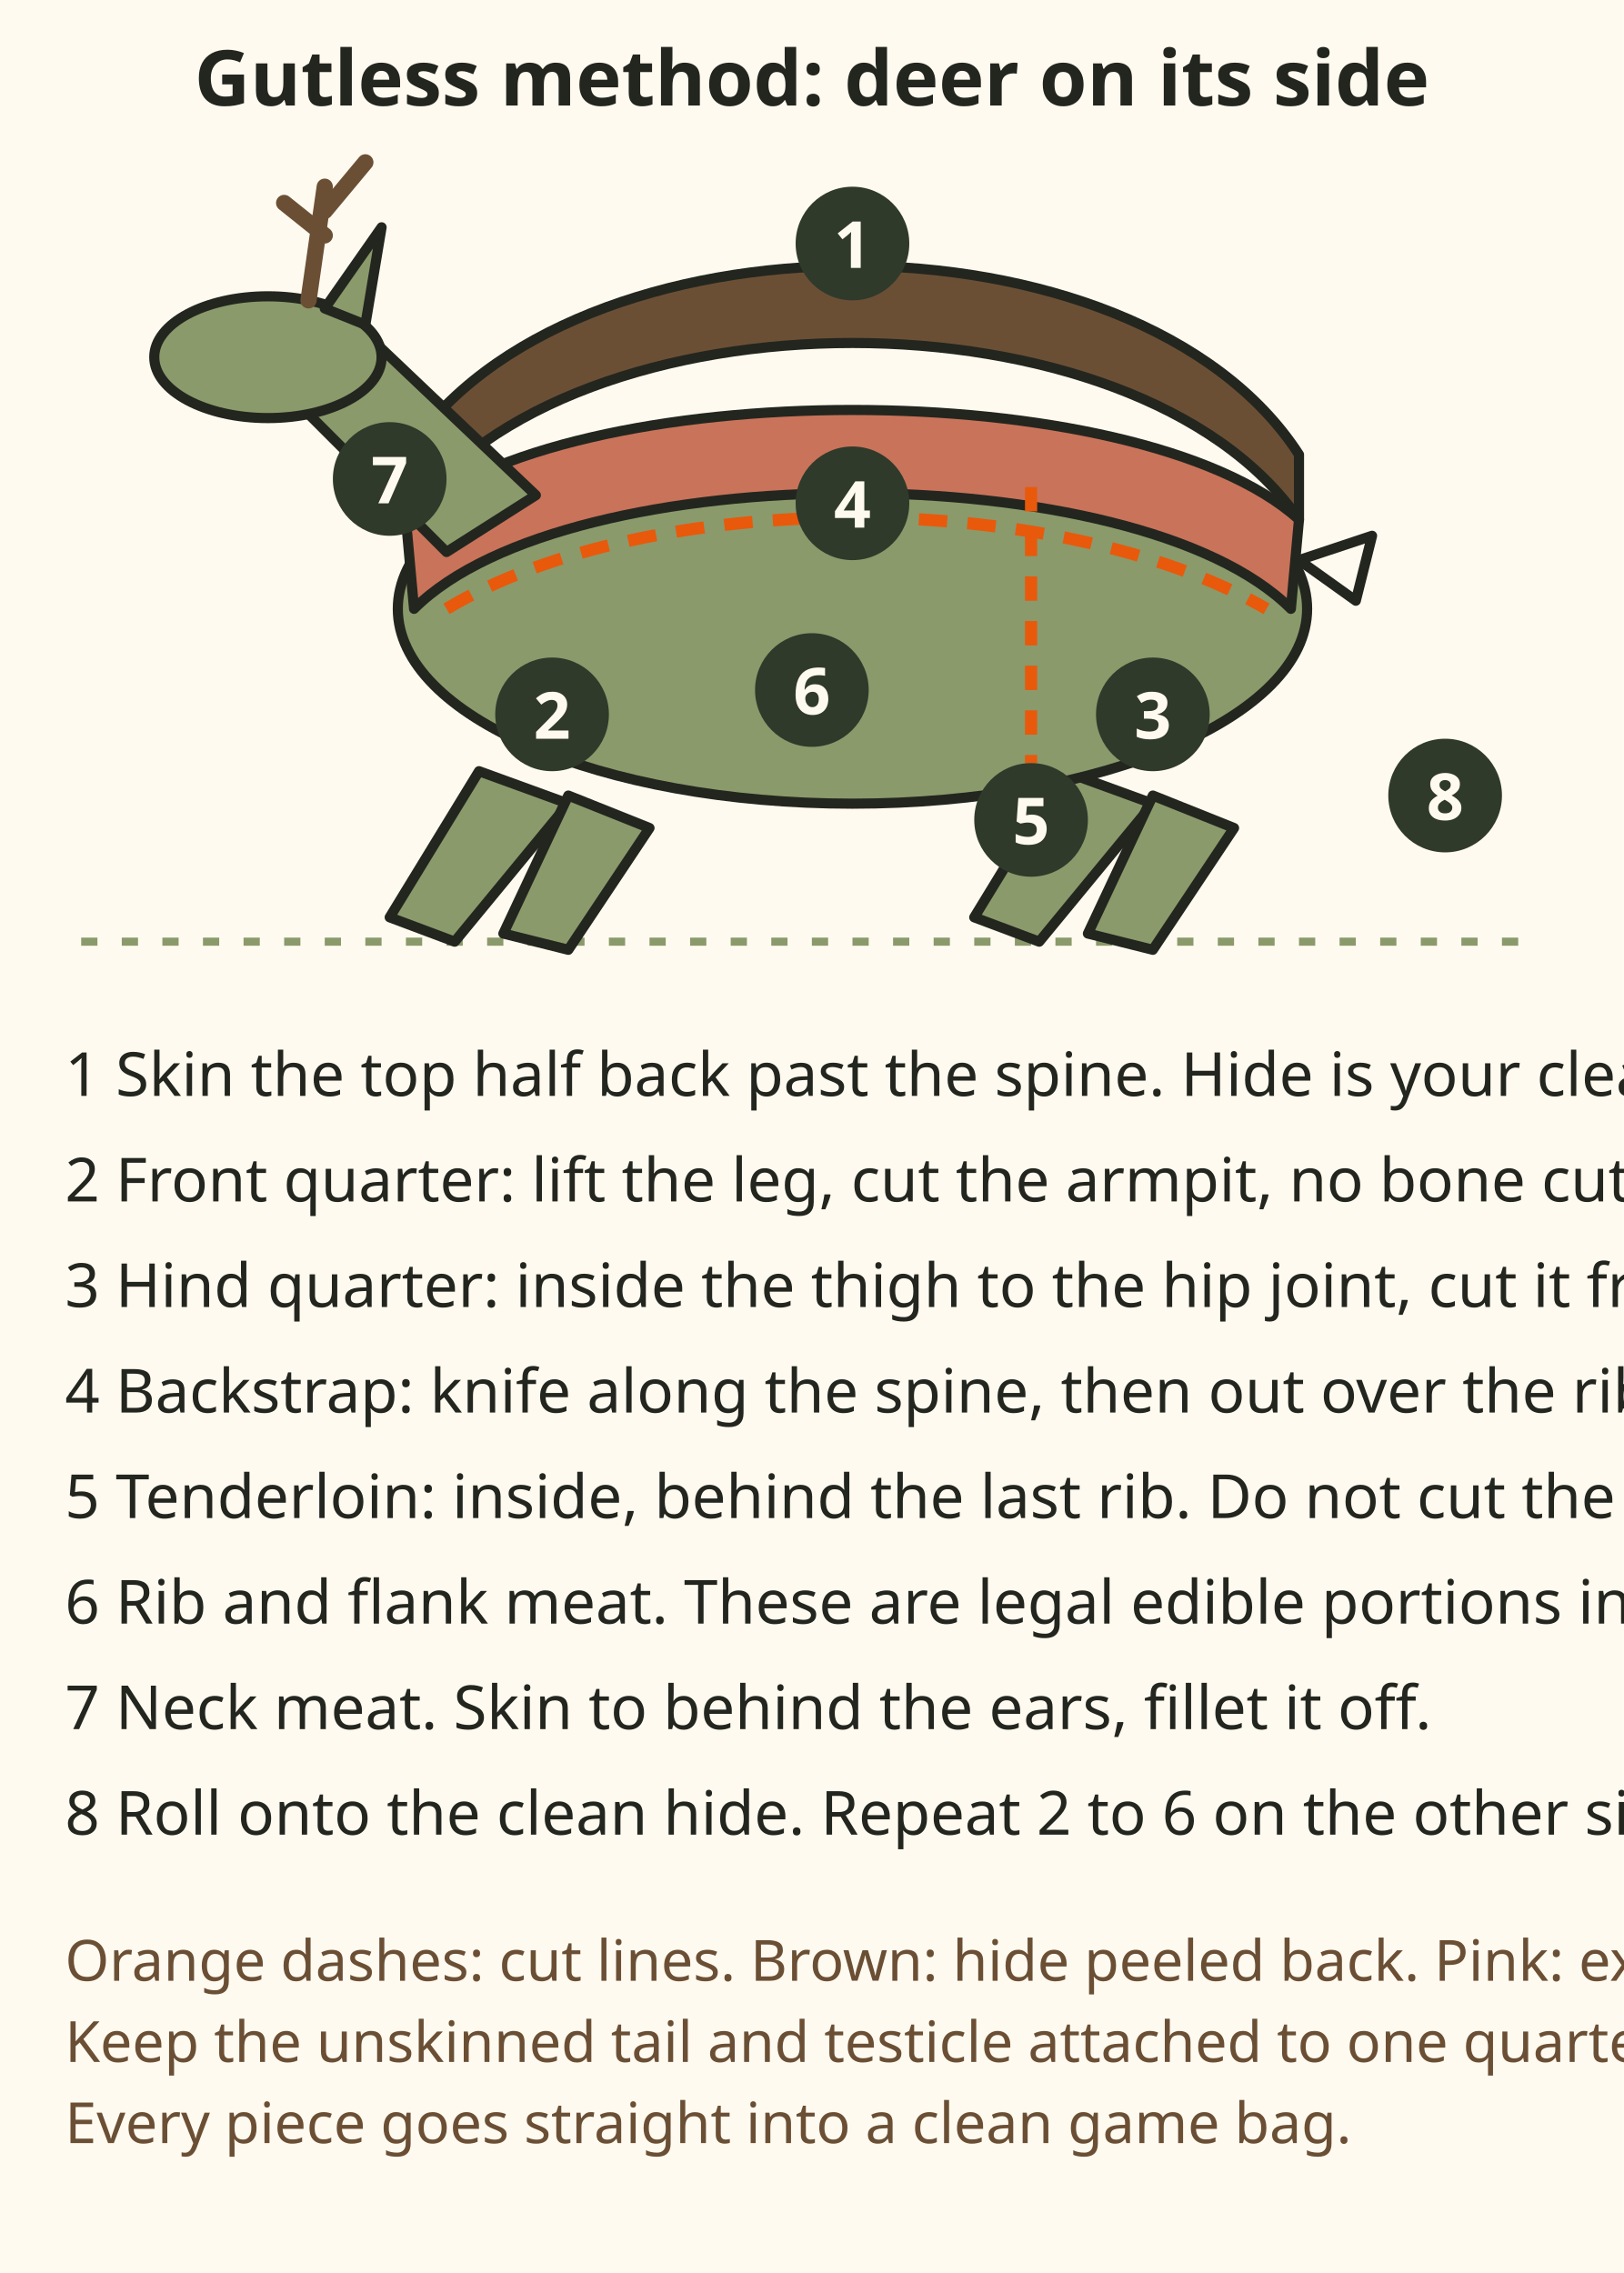
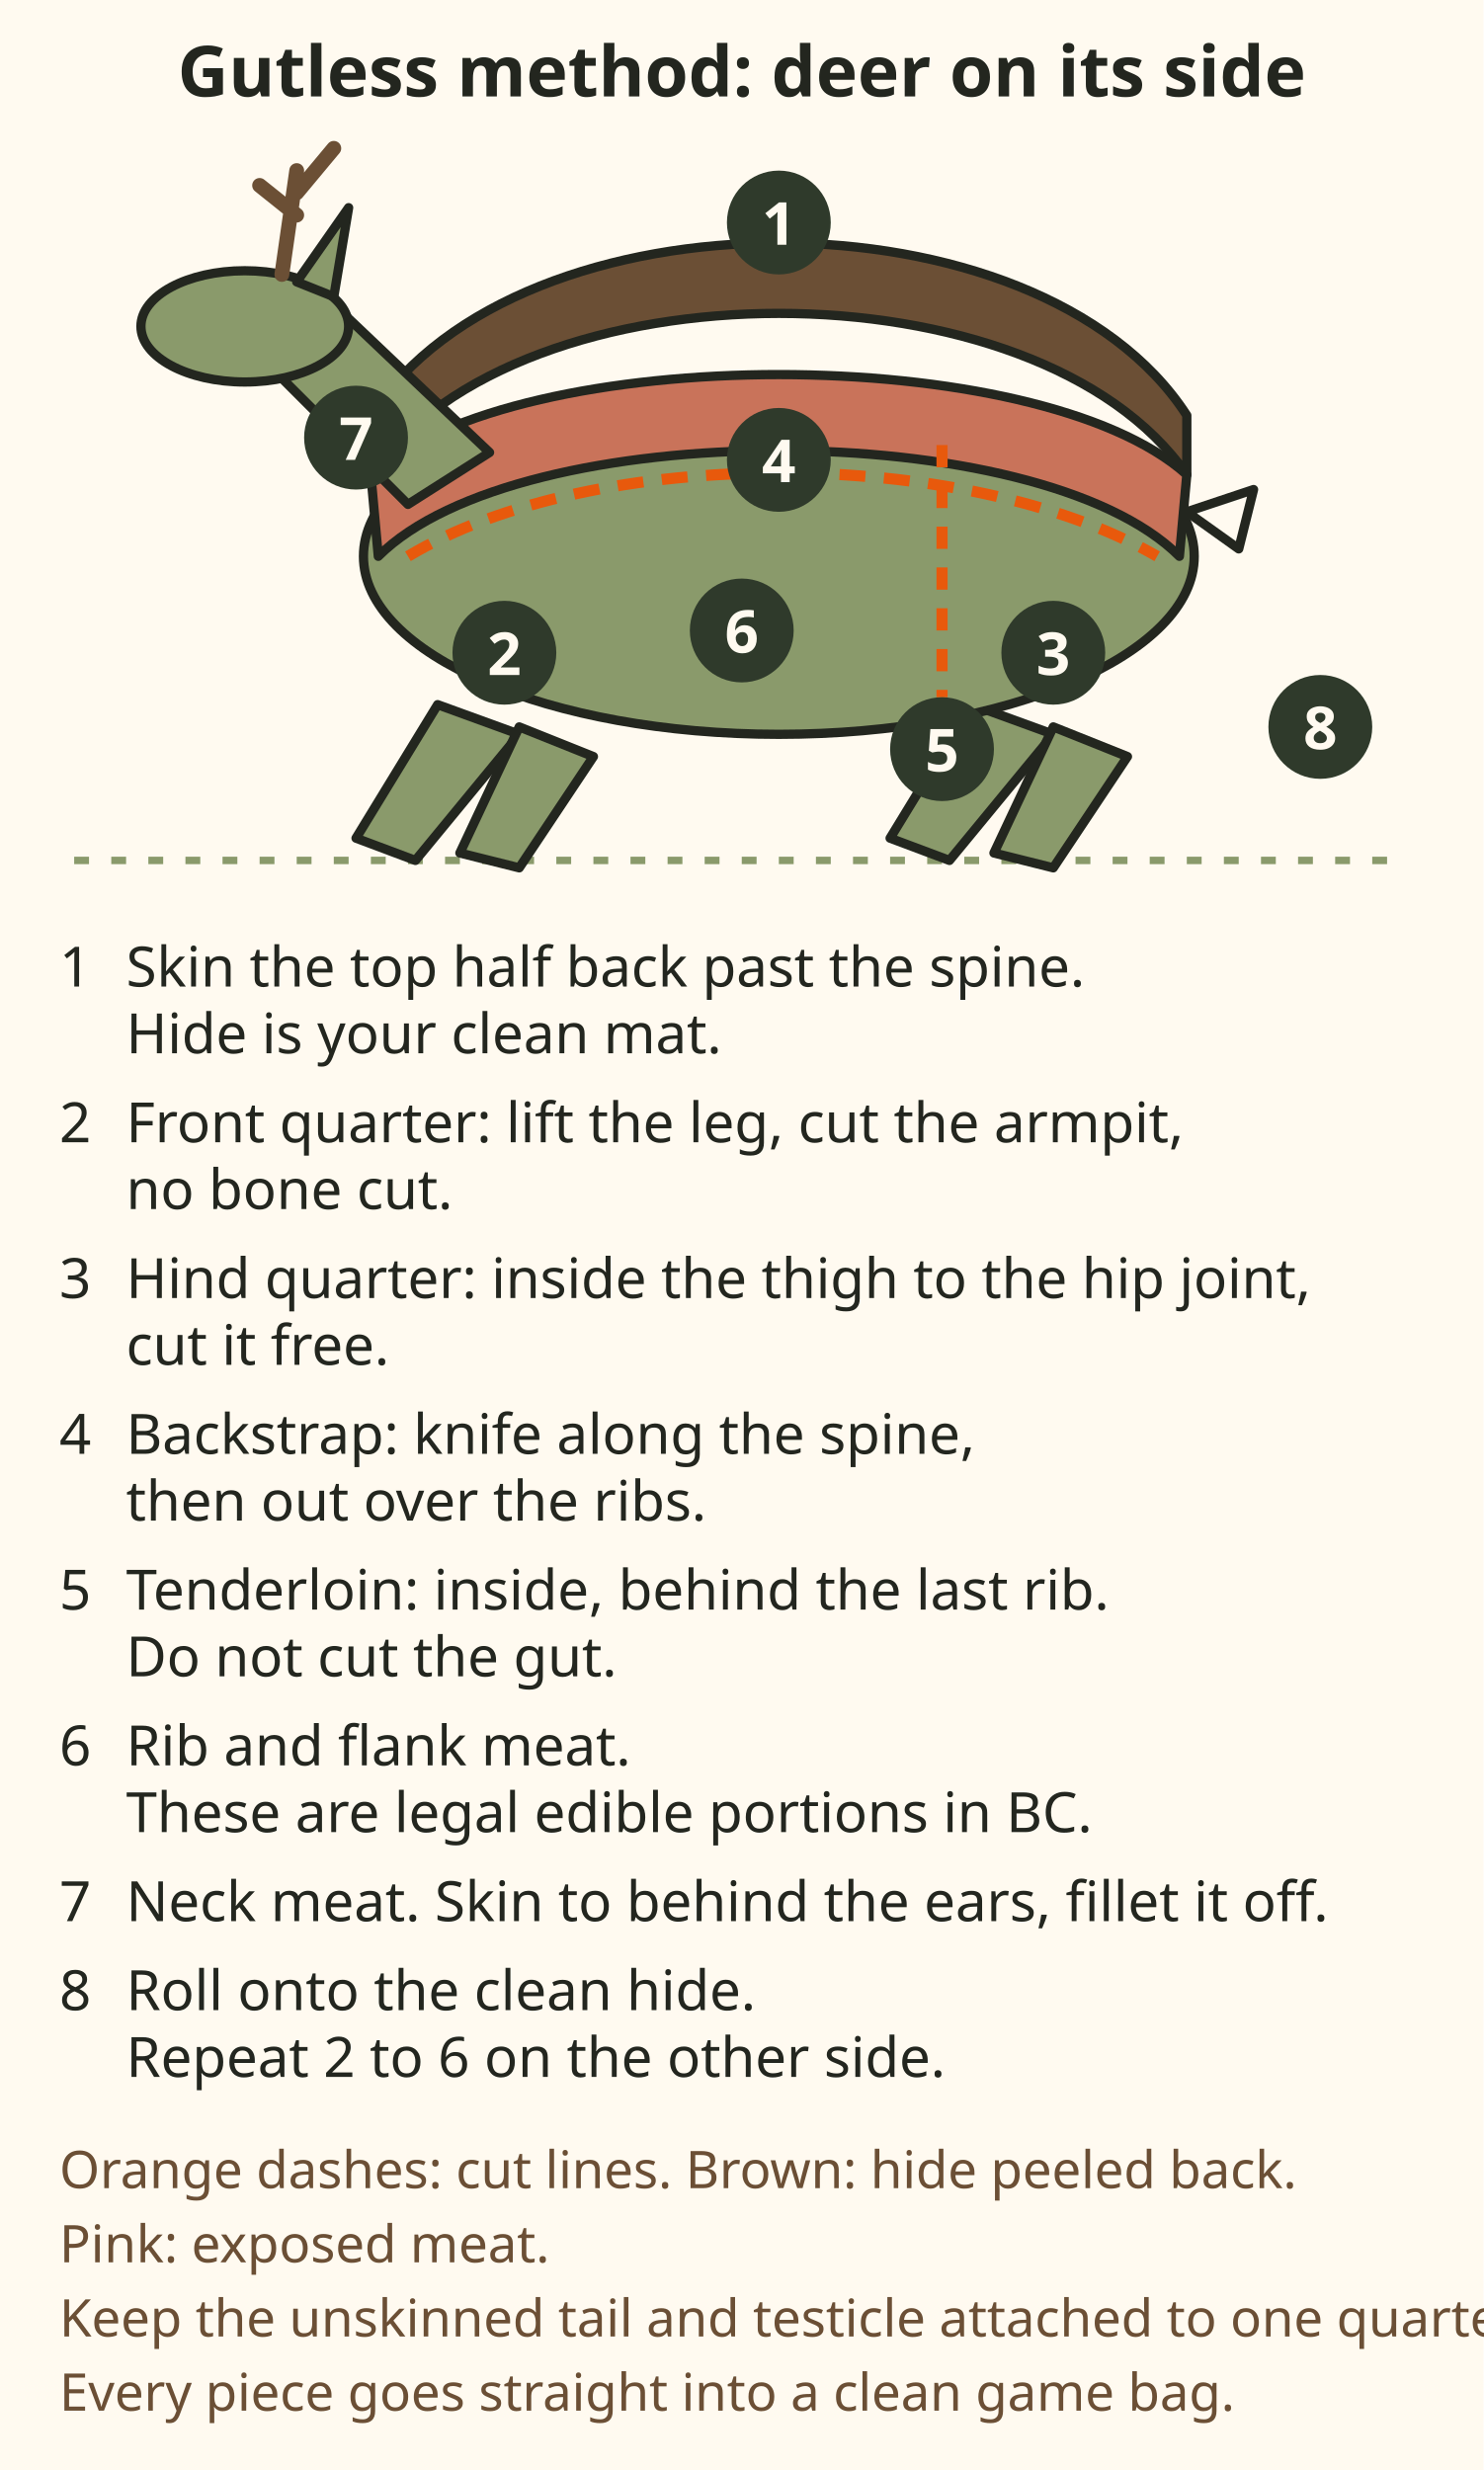
- <svg xmlns="http://www.w3.org/2000/svg" viewBox="0 0 400 560" font-family="sans-serif">
-   <rect x="0" y="0" width="400" height="560" fill="#fffaf0" />
+ <svg xmlns="http://www.w3.org/2000/svg" viewBox="0 0 400 666" font-family="sans-serif">
+   <rect x="0" y="0" width="400" height="666" fill="#fffaf0" />
  <text x="200" y="26" font-size="19" font-weight="bold" fill="#23261f" text-anchor="middle">Gutless method: deer on its side</text>
  <path d="M20 232 H380" fill="none" stroke="#8a9a6b" stroke-width="2" stroke-dasharray="4 6" />
  <g stroke="#23261f" stroke-width="2.5" stroke-linejoin="round">
    <path d="M118 190 L96 226 L112 232 L140 198 Z" fill="#8a9a6b" />
    <path d="M140 196 L124 230 L140 234 L160 204 Z" fill="#8a9a6b" />
    <path d="M262 190 L240 226 L256 232 L284 198 Z" fill="#8a9a6b" />
    <path d="M284 196 L268 230 L284 234 L304 204 Z" fill="#8a9a6b" />
    <ellipse cx="210" cy="150" rx="112" ry="48" fill="#8a9a6b" />
    <path d="M100 128 C 140 70, 280 70, 320 128 L 320 112 C 280 50, 140 50, 100 112 Z" fill="#6b4f35" />
    <path d="M100 128 C 140 92, 280 92, 320 128 L 318 150 C 280 112, 140 112, 102 150 Z" fill="#c9735a" />
    <path d="M110 136 L70 96 L92 84 L132 122 Z" fill="#8a9a6b" />
    <ellipse cx="66" cy="88" rx="28" ry="15" fill="#8a9a6b" />
    <path d="M80 76 L94 56 L90 80 Z" fill="#8a9a6b" />
    <path d="M76 74 L80 46 M80 58 L70 50 M80 52 L90 40" fill="none" stroke="#6b4f35" stroke-width="4" stroke-linecap="round" />
    <path d="M320 138 L338 132 L334 148 Z" fill="#fffaf0" />
  </g>
  <path d="M110 150 C 160 120, 260 120, 312 150" fill="none" stroke="#e8590c" stroke-width="3" stroke-dasharray="7 5" />
  <line x1="254" y1="120" x2="254" y2="188" stroke="#e8590c" stroke-width="3" stroke-dasharray="6 5" />
  <g font-size="16" font-weight="bold" text-anchor="middle">
    <circle cx="210" cy="60" r="14" fill="#2f3a2b" />
    <text x="210" y="66" fill="#fffaf0">1</text>
    <circle cx="136" cy="176" r="14" fill="#2f3a2b" />
    <text x="136" y="182" fill="#fffaf0">2</text>
    <circle cx="284" cy="176" r="14" fill="#2f3a2b" />
    <text x="284" y="182" fill="#fffaf0">3</text>
    <circle cx="210" cy="124" r="14" fill="#2f3a2b" />
    <text x="210" y="130" fill="#fffaf0">4</text>
    <circle cx="254" cy="202" r="14" fill="#2f3a2b" />
    <text x="254" y="208" fill="#fffaf0">5</text>
    <circle cx="200" cy="170" r="14" fill="#2f3a2b" />
    <text x="200" y="176" fill="#fffaf0">6</text>
    <circle cx="96" cy="118" r="14" fill="#2f3a2b" />
    <text x="96" y="124" fill="#fffaf0">7</text>
    <circle cx="356" cy="196" r="14" fill="#2f3a2b" />
    <text x="356" y="202" fill="#fffaf0">8</text>
  </g>
  <g font-size="15" fill="#23261f">
-     <text x="16" y="270">1  Skin the top half back past the spine. Hide is your clean mat.</text>
-     <text x="16" y="296">2  Front quarter: lift the leg, cut the armpit, no bone cut.</text>
-     <text x="16" y="322">3  Hind quarter: inside the thigh to the hip joint, cut it free.</text>
-     <text x="16" y="348">4  Backstrap: knife along the spine, then out over the ribs.</text>
-     <text x="16" y="374">5  Tenderloin: inside, behind the last rib. Do not cut the gut.</text>
-     <text x="16" y="400">6  Rib and flank meat. These are legal edible portions in BC.</text>
-     <text x="16" y="426">7  Neck meat. Skin to behind the ears, fillet it off.</text>
-     <text x="16" y="452">8  Roll onto the clean hide. Repeat 2 to 6 on the other side.</text>
+     <text x="16" y="266">1<tspan x="34">Skin the top half back past the spine.</tspan>
+       <tspan x="34" dy="18">Hide is your clean mat.</tspan>
+     </text>
+     <text x="16" y="308">2<tspan x="34">Front quarter: lift the leg, cut the armpit,</tspan>
+       <tspan x="34" dy="18">no bone cut.</tspan>
+     </text>
+     <text x="16" y="350">3<tspan x="34">Hind quarter: inside the thigh to the hip joint,</tspan>
+       <tspan x="34" dy="18">cut it free.</tspan>
+     </text>
+     <text x="16" y="392">4<tspan x="34">Backstrap: knife along the spine,</tspan>
+       <tspan x="34" dy="18">then out over the ribs.</tspan>
+     </text>
+     <text x="16" y="434">5<tspan x="34">Tenderloin: inside, behind the last rib.</tspan>
+       <tspan x="34" dy="18">Do not cut the gut.</tspan>
+     </text>
+     <text x="16" y="476">6<tspan x="34">Rib and flank meat.</tspan>
+       <tspan x="34" dy="18">These are legal edible portions in BC.</tspan>
+     </text>
+     <text x="16" y="518">7<tspan x="34">Neck meat. Skin to behind the ears, fillet it off.</tspan>
+     </text>
+     <text x="16" y="542">8<tspan x="34">Roll onto the clean hide.</tspan>
+       <tspan x="34" dy="18">Repeat 2 to 6 on the other side.</tspan>
+     </text>
  </g>
-   <text x="16" y="488" font-size="14" fill="#6b4f35">Orange dashes: cut lines. Brown: hide peeled back. Pink: exposed meat.</text>
-   <text x="16" y="508" font-size="14" fill="#6b4f35">Keep the unskinned tail and testicle attached to one quarter.</text>
-   <text x="16" y="528" font-size="14" fill="#6b4f35">Every piece goes straight into a clean game bag.</text>
+   <text x="16" y="590" font-size="14" fill="#6b4f35">Orange dashes: cut lines. Brown: hide peeled back.</text>
+   <text x="16" y="610" font-size="14" fill="#6b4f35">Pink: exposed meat.</text>
+   <text x="16" y="630" font-size="14" fill="#6b4f35">Keep the unskinned tail and testicle attached to one quarter.</text>
+   <text x="16" y="650" font-size="14" fill="#6b4f35">Every piece goes straight into a clean game bag.</text>
</svg>
